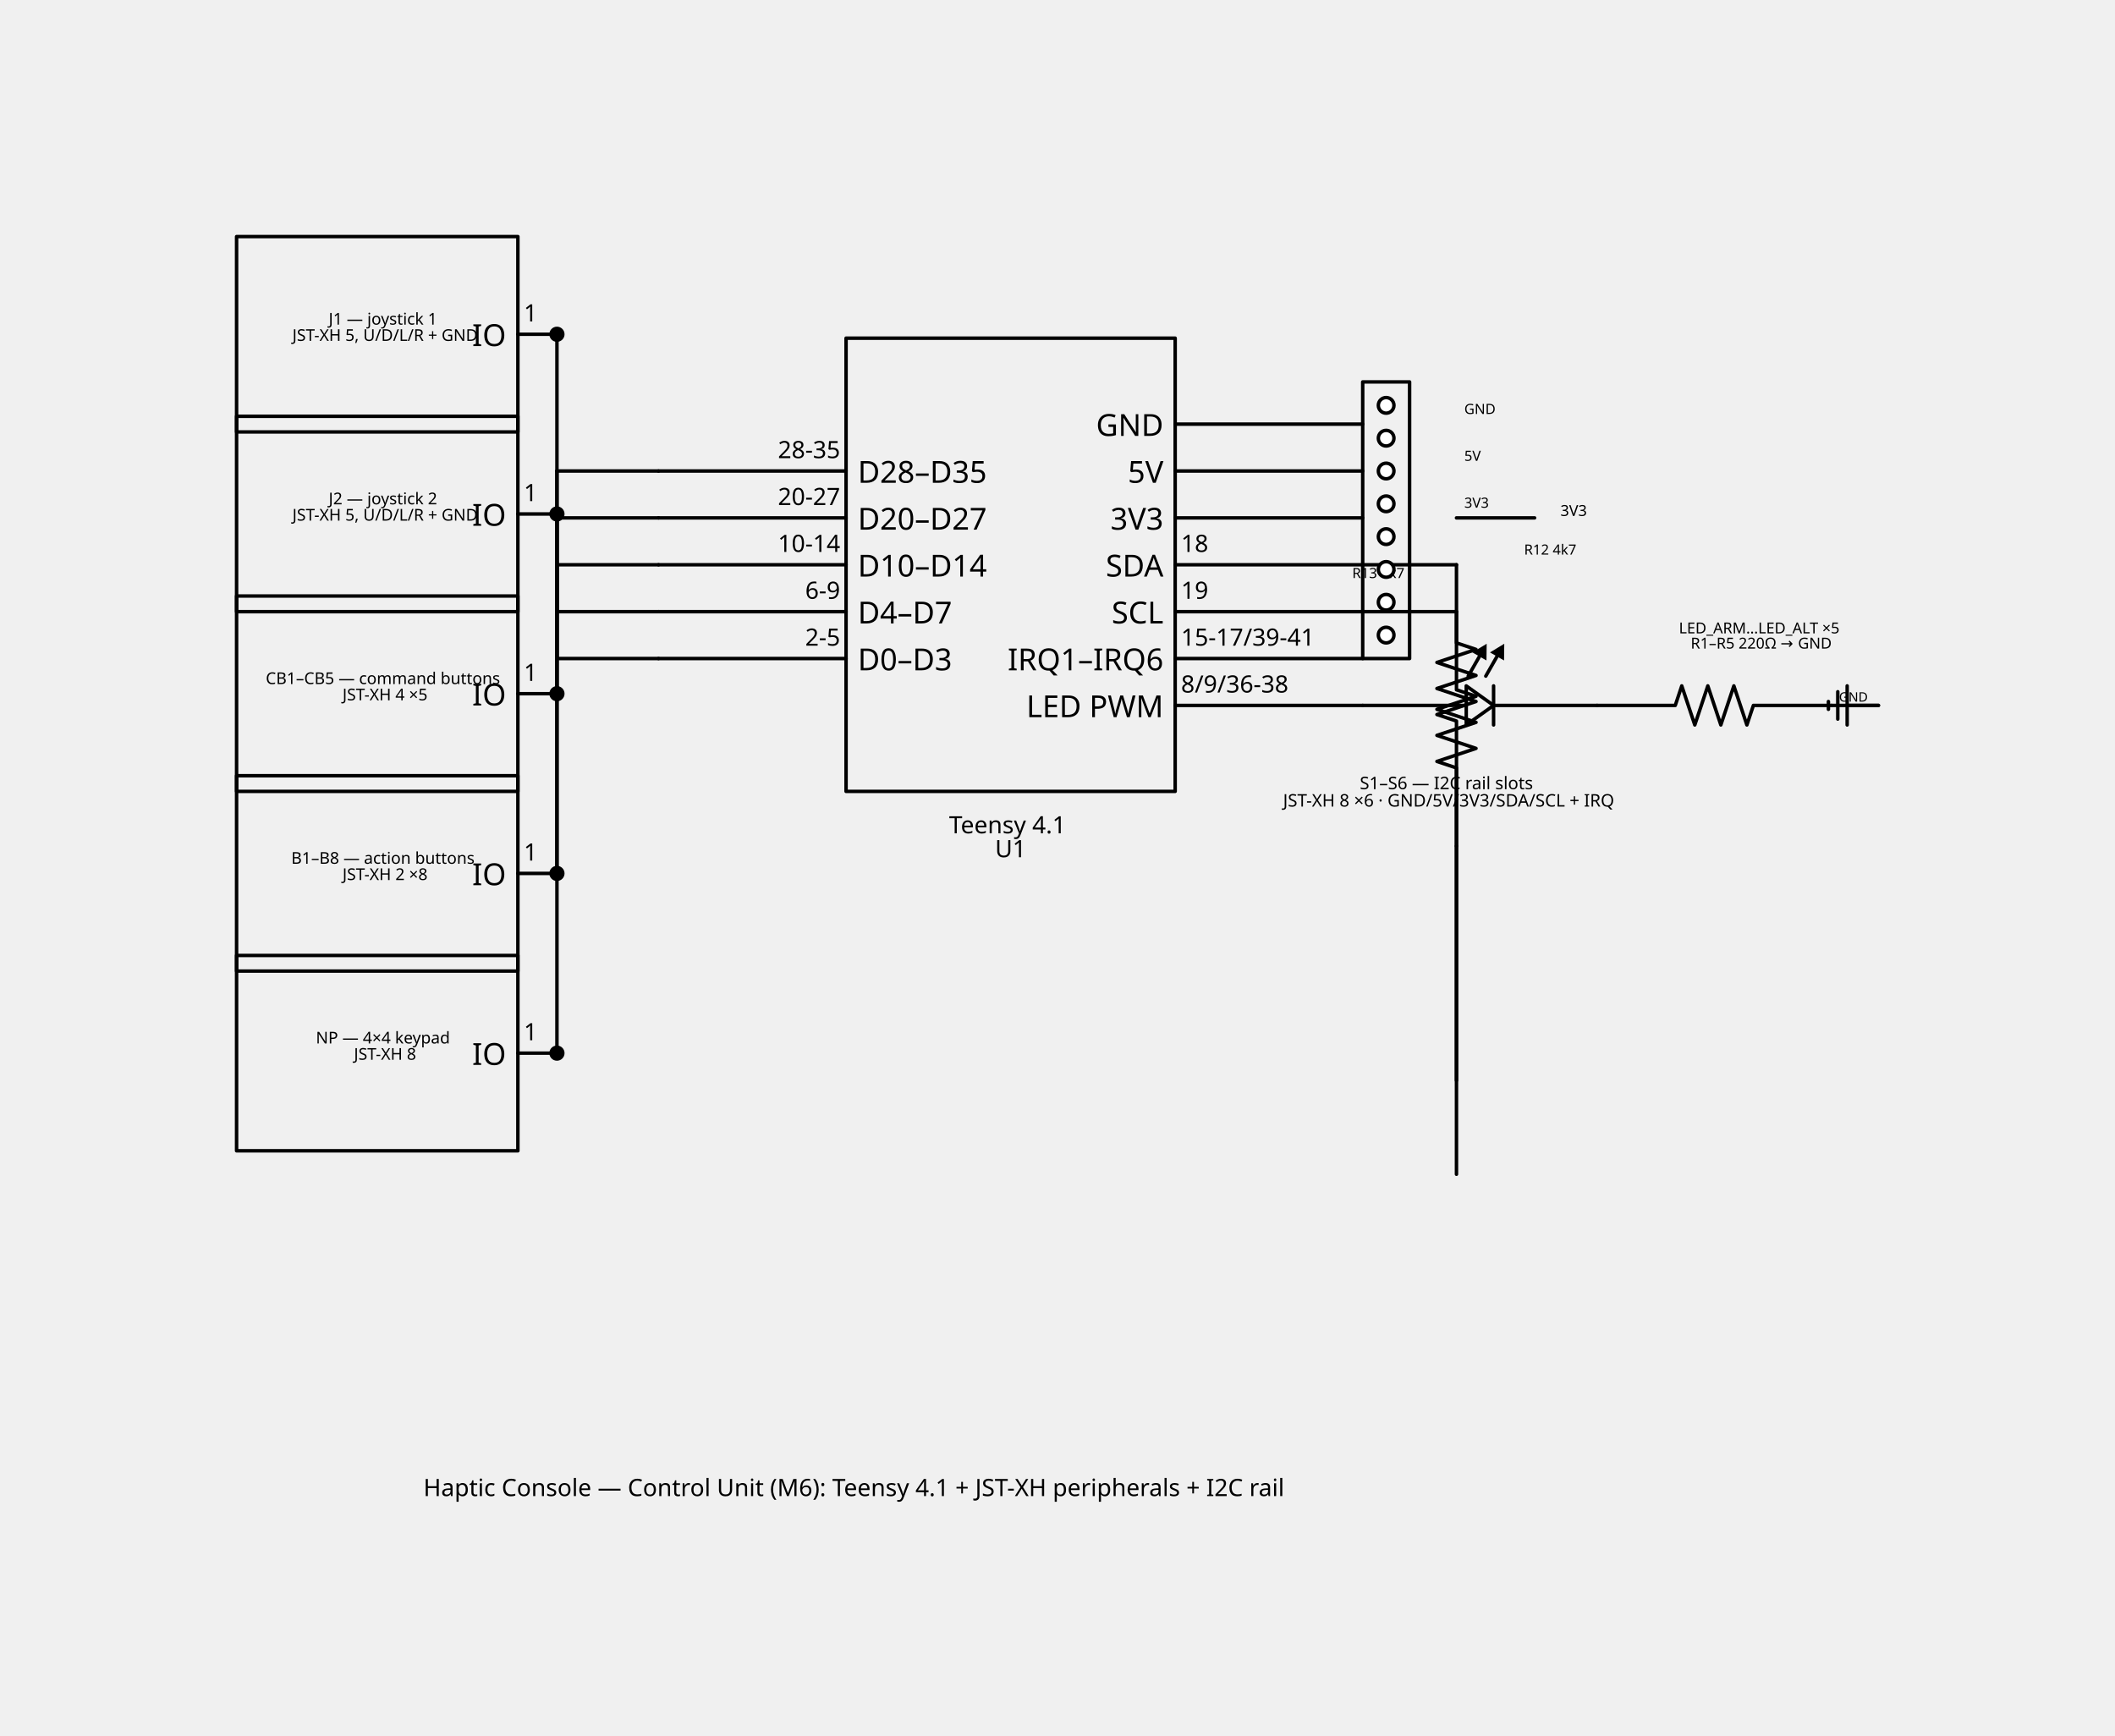
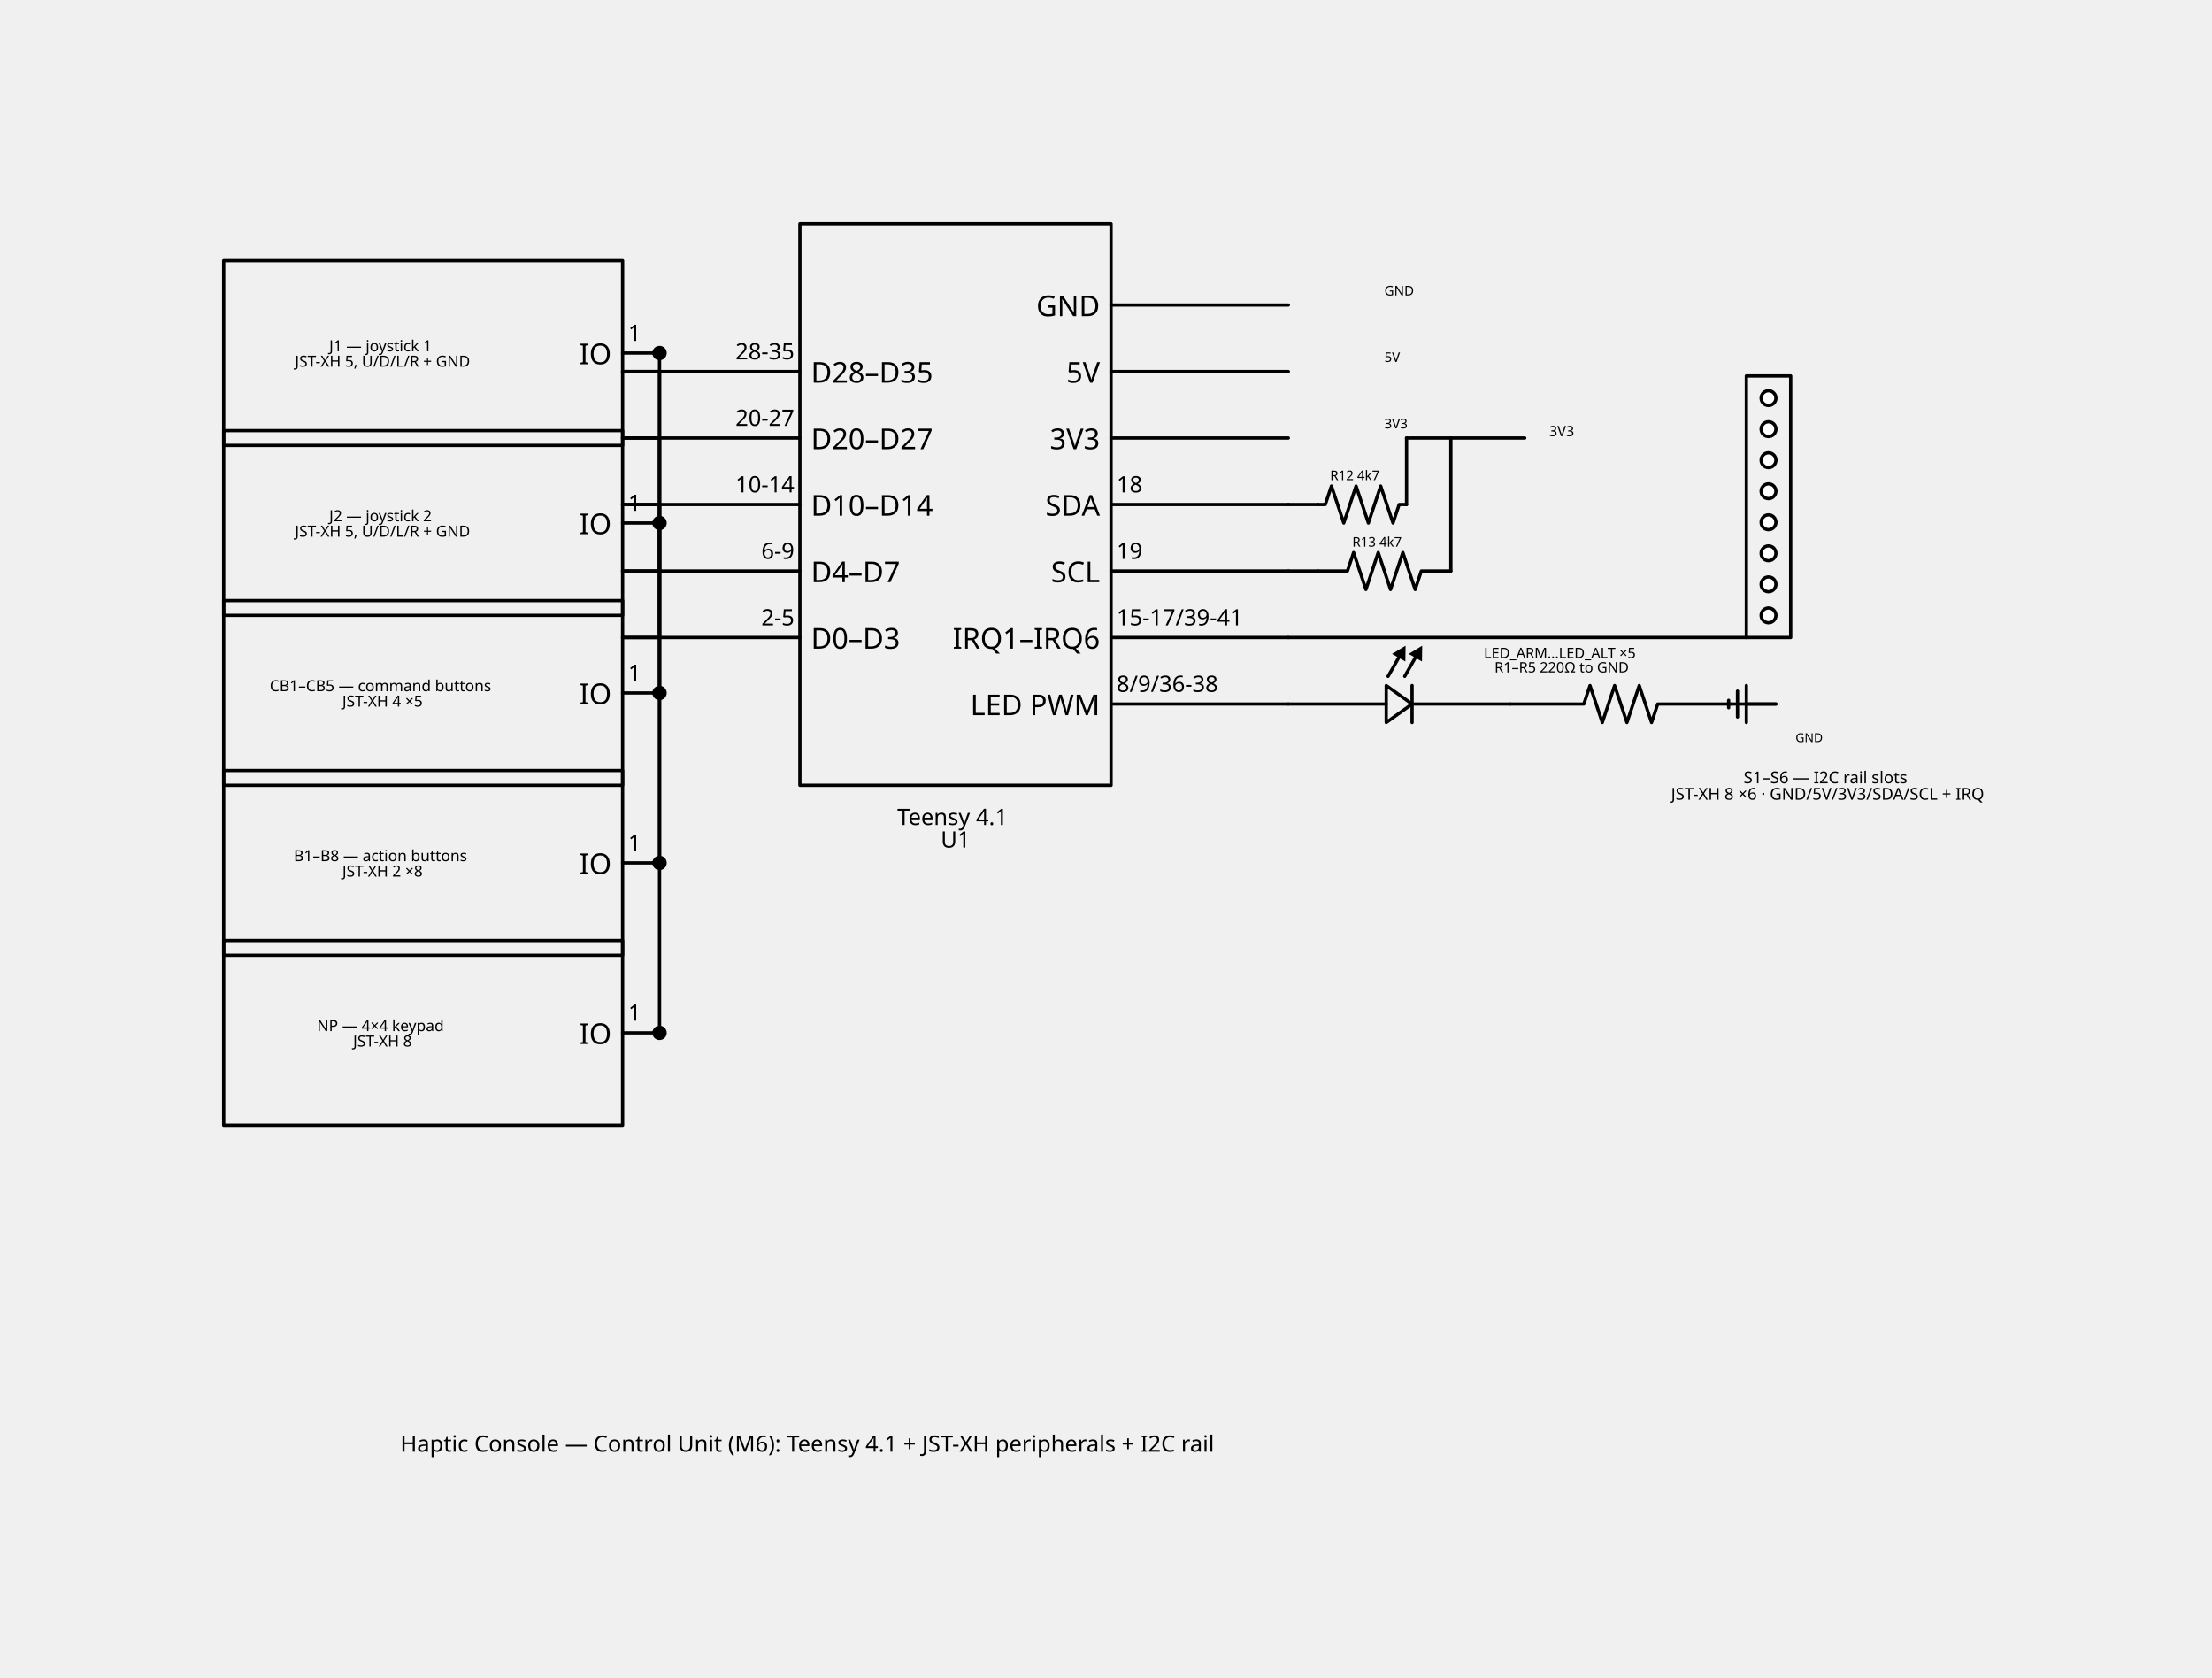
- <svg xmlns="http://www.w3.org/2000/svg" xml:lang="en" height="799.5pt" width="974.432pt" viewBox="-389.8 -364.6 974.432 799.5">
+ <svg xmlns="http://www.w3.org/2000/svg" xml:lang="en" height="817.5pt" width="1077.944pt" viewBox="-389.8 -382.6 1077.944 817.5" style="background-color:white;">
  <polygon points="285.732,-48.6 298.332,-39.6 285.732,-30.6 " style="stroke:black;fill:none;stroke-width:1.6;stroke-dasharray:-;stroke-linecap:round;stroke-linejoin:round;" />
-   <polygon points="238.032,-61.2 238.032,-188.64 259.632,-188.64 259.632,-61.2 " style="stroke:black;fill:none;stroke-width:1.6;stroke-dasharray:-;stroke-linecap:round;stroke-linejoin:round;" />
-   <path d="M 0.0,-0.0 L 151.632,-0 L 151.632,-208.8 L 0,-208.8 L 0,-0" style="stroke:black;fill:none;stroke-width:1.6;stroke-dasharray:-;stroke-linecap:round;stroke-linejoin:round;" />
-   <path d="M 0.0,-61.2 L -86.4,-61.2" style="stroke:black;fill:none;stroke-width:1.6;stroke-dasharray:-;stroke-linecap:round;stroke-linejoin:round;" />
-   <path d="M 0.0,-82.8 L -86.4,-82.8" style="stroke:black;fill:none;stroke-width:1.6;stroke-dasharray:-;stroke-linecap:round;stroke-linejoin:round;" />
+   <polygon points="461.232,-72 461.232,-199.44 482.832,-199.44 482.832,-72 " style="stroke:black;fill:none;stroke-width:1.6;stroke-dasharray:-;stroke-linecap:round;stroke-linejoin:round;" />
+   <path d="M 0.0,-0.0 L 151.632,-0 L 151.632,-273.6 L 0,-273.6 L 0,-0" style="stroke:black;fill:none;stroke-width:1.6;stroke-dasharray:-;stroke-linecap:round;stroke-linejoin:round;" />
+   <path d="M 0.0,-72.0 L -86.4,-72" style="stroke:black;fill:none;stroke-width:1.6;stroke-dasharray:-;stroke-linecap:round;stroke-linejoin:round;" />
  <path d="M 0.0,-104.4 L -86.4,-104.4" style="stroke:black;fill:none;stroke-width:1.6;stroke-dasharray:-;stroke-linecap:round;stroke-linejoin:round;" />
-   <path d="M 0.0,-126.0 L -86.4,-126" style="stroke:black;fill:none;stroke-width:1.6;stroke-dasharray:-;stroke-linecap:round;stroke-linejoin:round;" />
-   <path d="M 0.0,-147.6 L -86.4,-147.6" style="stroke:black;fill:none;stroke-width:1.6;stroke-dasharray:-;stroke-linecap:round;stroke-linejoin:round;" />
+   <path d="M 0.0,-136.8 L -86.4,-136.8" style="stroke:black;fill:none;stroke-width:1.6;stroke-dasharray:-;stroke-linecap:round;stroke-linejoin:round;" />
+   <path d="M 0.0,-169.2 L -86.4,-169.2" style="stroke:black;fill:none;stroke-width:1.6;stroke-dasharray:-;stroke-linecap:round;stroke-linejoin:round;" />
+   <path d="M 0.0,-201.6 L -86.4,-201.6" style="stroke:black;fill:none;stroke-width:1.6;stroke-dasharray:-;stroke-linecap:round;stroke-linejoin:round;" />
  <path d="M 151.632,-39.6 L 238.032,-39.6" style="stroke:black;fill:none;stroke-width:1.6;stroke-dasharray:-;stroke-linecap:round;stroke-linejoin:round;" />
-   <path d="M 151.632,-61.2 L 238.032,-61.2" style="stroke:black;fill:none;stroke-width:1.6;stroke-dasharray:-;stroke-linecap:round;stroke-linejoin:round;" />
-   <path d="M 151.632,-82.8 L 238.032,-82.8" style="stroke:black;fill:none;stroke-width:1.6;stroke-dasharray:-;stroke-linecap:round;stroke-linejoin:round;" />
+   <path d="M 151.632,-72.0 L 238.032,-72" style="stroke:black;fill:none;stroke-width:1.6;stroke-dasharray:-;stroke-linecap:round;stroke-linejoin:round;" />
  <path d="M 151.632,-104.4 L 238.032,-104.4" style="stroke:black;fill:none;stroke-width:1.6;stroke-dasharray:-;stroke-linecap:round;stroke-linejoin:round;" />
-   <path d="M 151.632,-126.0 L 238.032,-126" style="stroke:black;fill:none;stroke-width:1.6;stroke-dasharray:-;stroke-linecap:round;stroke-linejoin:round;" />
-   <path d="M 151.632,-147.6 L 238.032,-147.6" style="stroke:black;fill:none;stroke-width:1.6;stroke-dasharray:-;stroke-linecap:round;stroke-linejoin:round;" />
+   <path d="M 151.632,-136.8 L 238.032,-136.8" style="stroke:black;fill:none;stroke-width:1.6;stroke-dasharray:-;stroke-linecap:round;stroke-linejoin:round;" />
  <path d="M 151.632,-169.2 L 238.032,-169.2" style="stroke:black;fill:none;stroke-width:1.6;stroke-dasharray:-;stroke-linecap:round;stroke-linejoin:round;" />
-   <path d="M -280.8,-165.6 L -151.2,-165.6 L -151.2,-255.6 L -280.8,-255.6 L -280.8,-165.6" style="stroke:black;fill:none;stroke-width:1.6;stroke-dasharray:-;stroke-linecap:round;stroke-linejoin:round;" />
-   <path d="M -151.2,-210.6 L -133.2,-210.6" style="stroke:black;fill:none;stroke-width:1.6;stroke-dasharray:-;stroke-linecap:round;stroke-linejoin:round;" />
-   <path d="M -86.4,-61.2 L -133.2,-61.2" style="stroke:black;fill:none;stroke-width:1.6;stroke-dasharray:-;stroke-linecap:round;stroke-linejoin:round;" />
-   <path d="M -133.2,-61.2 L -133.2,-210.6" style="stroke:black;fill:none;stroke-width:1.6;stroke-dasharray:-;stroke-linecap:round;stroke-linejoin:round;" />
-   <path d="M -280.8,-82.8 L -151.2,-82.8 L -151.2,-172.8 L -280.8,-172.8 L -280.8,-82.8" style="stroke:black;fill:none;stroke-width:1.6;stroke-dasharray:-;stroke-linecap:round;stroke-linejoin:round;" />
-   <path d="M -151.2,-127.8 L -133.2,-127.8" style="stroke:black;fill:none;stroke-width:1.6;stroke-dasharray:-;stroke-linecap:round;stroke-linejoin:round;" />
-   <path d="M -86.4,-82.8 L -133.2,-82.8" style="stroke:black;fill:none;stroke-width:1.6;stroke-dasharray:-;stroke-linecap:round;stroke-linejoin:round;" />
-   <path d="M -133.2,-82.8 L -133.2,-127.8" style="stroke:black;fill:none;stroke-width:1.6;stroke-dasharray:-;stroke-linecap:round;stroke-linejoin:round;" />
-   <path d="M -280.8,-0.0 L -151.2,-0 L -151.2,-90 L -280.8,-90 L -280.8,-0" style="stroke:black;fill:none;stroke-width:1.6;stroke-dasharray:-;stroke-linecap:round;stroke-linejoin:round;" />
-   <path d="M -151.2,-45.0 L -133.2,-45" style="stroke:black;fill:none;stroke-width:1.6;stroke-dasharray:-;stroke-linecap:round;stroke-linejoin:round;" />
-   <path d="M -86.4,-104.4 L -133.2,-104.4" style="stroke:black;fill:none;stroke-width:1.6;stroke-dasharray:-;stroke-linecap:round;stroke-linejoin:round;" />
-   <path d="M -133.2,-104.4 L -133.2,-45" style="stroke:black;fill:none;stroke-width:1.6;stroke-dasharray:-;stroke-linecap:round;stroke-linejoin:round;" />
-   <path d="M -280.8,82.8 L -151.2,82.8 L -151.2,-7.2 L -280.8,-7.2 L -280.8,82.8" style="stroke:black;fill:none;stroke-width:1.6;stroke-dasharray:-;stroke-linecap:round;stroke-linejoin:round;" />
-   <path d="M -151.2,37.8 L -133.2,37.8" style="stroke:black;fill:none;stroke-width:1.6;stroke-dasharray:-;stroke-linecap:round;stroke-linejoin:round;" />
-   <path d="M -86.4,-126.0 L -133.2,-126" style="stroke:black;fill:none;stroke-width:1.6;stroke-dasharray:-;stroke-linecap:round;stroke-linejoin:round;" />
-   <path d="M -133.2,-126.0 L -133.2,37.8" style="stroke:black;fill:none;stroke-width:1.6;stroke-dasharray:-;stroke-linecap:round;stroke-linejoin:round;" />
-   <path d="M -280.8,165.6 L -151.2,165.6 L -151.2,75.6 L -280.8,75.6 L -280.8,165.6" style="stroke:black;fill:none;stroke-width:1.6;stroke-dasharray:-;stroke-linecap:round;stroke-linejoin:round;" />
-   <path d="M -151.2,120.6 L -133.2,120.6" style="stroke:black;fill:none;stroke-width:1.6;stroke-dasharray:-;stroke-linecap:round;stroke-linejoin:round;" />
-   <path d="M -86.4,-147.6 L -133.2,-147.6" style="stroke:black;fill:none;stroke-width:1.6;stroke-dasharray:-;stroke-linecap:round;stroke-linejoin:round;" />
-   <path d="M -133.2,-147.6 L -133.2,120.6" style="stroke:black;fill:none;stroke-width:1.6;stroke-dasharray:-;stroke-linecap:round;stroke-linejoin:round;" />
+   <path d="M 151.632,-201.6 L 238.032,-201.6" style="stroke:black;fill:none;stroke-width:1.6;stroke-dasharray:-;stroke-linecap:round;stroke-linejoin:round;" />
+   <path d="M 151.632,-234.0 L 238.032,-234" style="stroke:black;fill:none;stroke-width:1.6;stroke-dasharray:-;stroke-linecap:round;stroke-linejoin:round;" />
+   <path d="M -280.8,-165.6 L -86.4,-165.6 L -86.4,-255.6 L -280.8,-255.6 L -280.8,-165.6" style="stroke:black;fill:none;stroke-width:1.6;stroke-dasharray:-;stroke-linecap:round;stroke-linejoin:round;" />
+   <path d="M -86.4,-210.6 L -68.4,-210.6" style="stroke:black;fill:none;stroke-width:1.6;stroke-dasharray:-;stroke-linecap:round;stroke-linejoin:round;" />
+   <path d="M -86.4,-72.0 L -68.4,-72" style="stroke:black;fill:none;stroke-width:1.6;stroke-dasharray:-;stroke-linecap:round;stroke-linejoin:round;" />
+   <path d="M -68.4,-72.0 L -68.4,-210.6" style="stroke:black;fill:none;stroke-width:1.6;stroke-dasharray:-;stroke-linecap:round;stroke-linejoin:round;" />
+   <path d="M -280.8,-82.8 L -86.4,-82.8 L -86.4,-172.8 L -280.8,-172.8 L -280.8,-82.8" style="stroke:black;fill:none;stroke-width:1.6;stroke-dasharray:-;stroke-linecap:round;stroke-linejoin:round;" />
+   <path d="M -86.4,-127.8 L -68.4,-127.8" style="stroke:black;fill:none;stroke-width:1.6;stroke-dasharray:-;stroke-linecap:round;stroke-linejoin:round;" />
+   <path d="M -86.4,-104.4 L -68.4,-104.4" style="stroke:black;fill:none;stroke-width:1.6;stroke-dasharray:-;stroke-linecap:round;stroke-linejoin:round;" />
+   <path d="M -68.4,-104.4 L -68.4,-127.8" style="stroke:black;fill:none;stroke-width:1.6;stroke-dasharray:-;stroke-linecap:round;stroke-linejoin:round;" />
+   <path d="M -280.8,-0.0 L -86.4,-0 L -86.4,-90 L -280.8,-90 L -280.8,-0" style="stroke:black;fill:none;stroke-width:1.6;stroke-dasharray:-;stroke-linecap:round;stroke-linejoin:round;" />
+   <path d="M -86.4,-45.0 L -68.4,-45" style="stroke:black;fill:none;stroke-width:1.6;stroke-dasharray:-;stroke-linecap:round;stroke-linejoin:round;" />
+   <path d="M -86.4,-136.8 L -68.4,-136.8" style="stroke:black;fill:none;stroke-width:1.6;stroke-dasharray:-;stroke-linecap:round;stroke-linejoin:round;" />
+   <path d="M -68.4,-136.8 L -68.4,-45" style="stroke:black;fill:none;stroke-width:1.6;stroke-dasharray:-;stroke-linecap:round;stroke-linejoin:round;" />
+   <path d="M -280.8,82.8 L -86.4,82.8 L -86.4,-7.2 L -280.8,-7.2 L -280.8,82.8" style="stroke:black;fill:none;stroke-width:1.6;stroke-dasharray:-;stroke-linecap:round;stroke-linejoin:round;" />
+   <path d="M -86.4,37.8 L -68.4,37.8" style="stroke:black;fill:none;stroke-width:1.6;stroke-dasharray:-;stroke-linecap:round;stroke-linejoin:round;" />
+   <path d="M -86.4,-169.2 L -68.4,-169.2" style="stroke:black;fill:none;stroke-width:1.6;stroke-dasharray:-;stroke-linecap:round;stroke-linejoin:round;" />
+   <path d="M -68.4,-169.2 L -68.4,37.8" style="stroke:black;fill:none;stroke-width:1.6;stroke-dasharray:-;stroke-linecap:round;stroke-linejoin:round;" />
+   <path d="M -280.8,165.6 L -86.4,165.6 L -86.4,75.6 L -280.8,75.6 L -280.8,165.6" style="stroke:black;fill:none;stroke-width:1.6;stroke-dasharray:-;stroke-linecap:round;stroke-linejoin:round;" />
+   <path d="M -86.4,120.6 L -68.4,120.6" style="stroke:black;fill:none;stroke-width:1.6;stroke-dasharray:-;stroke-linecap:round;stroke-linejoin:round;" />
+   <path d="M -86.4,-201.6 L -68.4,-201.6" style="stroke:black;fill:none;stroke-width:1.6;stroke-dasharray:-;stroke-linecap:round;stroke-linejoin:round;" />
+   <path d="M -68.4,-201.6 L -68.4,120.6" style="stroke:black;fill:none;stroke-width:1.6;stroke-dasharray:-;stroke-linecap:round;stroke-linejoin:round;" />
  <path d="M 238.032,-39.6 L 285.732,-39.6 M 298.332,-48.6 L 298.332,-30.6 M 298.332,-39.6 L 346.032,-39.6" style="stroke:black;fill:none;stroke-width:1.6;stroke-dasharray:-;stroke-linecap:round;stroke-linejoin:round;" />
  <path d="M 294.732,-53.1 L 300.16,-62.599" style="stroke:black;fill:none;stroke-width:1.6;stroke-dasharray:-;stroke-linecap:round;stroke-linejoin:round;" />
  <path d="M 302.74 -67.114 L 302.66 -61.17 L 297.659 -64.028 Z" style="stroke:black;fill:black;stroke-linecap:butt;stroke-linejoin:miter;" />
  <path d="M 286.632,-53.1 L 292.06,-62.599" style="stroke:black;fill:none;stroke-width:1.6;stroke-dasharray:-;stroke-linecap:round;stroke-linejoin:round;" />
  <path d="M 294.64 -67.114 L 294.56 -61.17 L 289.559 -64.028 Z" style="stroke:black;fill:black;stroke-linecap:butt;stroke-linejoin:miter;" />
  <path d="M 346.032,-39.6 L 382.032,-39.6 L 385.032,-48.6 L 391.032,-30.6 L 397.032,-48.6 L 403.032,-30.6 L 409.032,-48.6 L 415.032,-30.6 L 418.032,-39.6 L 454.032,-39.6" style="stroke:black;fill:none;stroke-width:1.6;stroke-dasharray:-;stroke-linecap:round;stroke-linejoin:round;" />
  <path d="M 454.032,-39.6 L 464.832,-39.6 L 475.632,-39.6" style="stroke:black;fill:none;stroke-width:1.6;stroke-dasharray:-;stroke-linecap:round;stroke-linejoin:round;" />
  <path d="M 475.632,-39.6 L 461.232,-39.6 L 461.232,-48.6 L 461.232,-30.6 M 456.912,-45.9 L 456.912,-33.3 M 452.592,-41.4 L 452.592,-37.8" style="stroke:black;fill:none;stroke-width:1.6;stroke-dasharray:-;stroke-linecap:round;stroke-linejoin:round;" />
-   <path d="M 238.032,-82.8 L 259.632,-82.8 L 281.232,-82.8" style="stroke:black;fill:none;stroke-width:1.6;stroke-dasharray:-;stroke-linecap:round;stroke-linejoin:round;" />
-   <path d="M 281.232,-82.8 L 281.232,-46.8 L 290.232,-43.8 L 272.232,-37.8 L 290.232,-31.8 L 272.232,-25.8 L 290.232,-19.8 L 272.232,-13.8 L 281.232,-10.8 L 281.232,25.2" style="stroke:black;fill:none;stroke-width:1.6;stroke-dasharray:-;stroke-linecap:round;stroke-linejoin:round;" />
-   <path d="M 281.232,25.2 L 281.232,100.8 L 281.232,176.4" style="stroke:black;fill:none;stroke-width:1.6;stroke-dasharray:-;stroke-linecap:round;stroke-linejoin:round;" />
-   <path d="M 238.032,-104.4 L 259.632,-104.4 L 281.232,-104.4" style="stroke:black;fill:none;stroke-width:1.6;stroke-dasharray:-;stroke-linecap:round;stroke-linejoin:round;" />
-   <path d="M 281.232,-104.4 L 281.232,-68.4 L 290.232,-65.4 L 272.232,-59.4 L 290.232,-53.4 L 272.232,-47.4 L 290.232,-41.4 L 272.232,-35.4 L 281.232,-32.4 L 281.232,3.6" style="stroke:black;fill:none;stroke-width:1.6;stroke-dasharray:-;stroke-linecap:round;stroke-linejoin:round;" />
-   <path d="M 281.232,3.6 L 281.232,68.4 L 281.232,133.2" style="stroke:black;fill:none;stroke-width:1.6;stroke-dasharray:-;stroke-linecap:round;stroke-linejoin:round;" />
-   <path d="M 281.232,-126.0 L 299.232,-126 L 317.232,-126" style="stroke:black;fill:none;stroke-width:1.6;stroke-dasharray:-;stroke-linecap:round;stroke-linejoin:round;" />
-   <text x="-2.7" y="-74.9" dominant-baseline="ideographic" fill="black" font-size="11" font-family="sans" text-anchor="end">
+   <path d="M 238.032,-104.4 L 245.232,-104.4 L 252.432,-104.4" style="stroke:black;fill:none;stroke-width:1.6;stroke-dasharray:-;stroke-linecap:round;stroke-linejoin:round;" />
+   <path d="M 252.432,-104.4 L 266.832,-104.4 L 269.832,-113.4 L 275.832,-95.4 L 281.832,-113.4 L 287.832,-95.4 L 293.832,-113.4 L 299.832,-95.4 L 302.832,-104.4 L 317.232,-104.4" style="stroke:black;fill:none;stroke-width:1.6;stroke-dasharray:-;stroke-linecap:round;stroke-linejoin:round;" />
+   <path d="M 317.232,-104.4 L 317.232,-136.8 L 317.232,-169.2" style="stroke:black;fill:none;stroke-width:1.6;stroke-dasharray:-;stroke-linecap:round;stroke-linejoin:round;" />
+   <path d="M 238.032,-136.8 L 245.232,-136.8 L 252.432,-136.8" style="stroke:black;fill:none;stroke-width:1.6;stroke-dasharray:-;stroke-linecap:round;stroke-linejoin:round;" />
+   <path d="M 252.432,-136.8 L 256.032,-136.8 L 259.032,-145.8 L 265.032,-127.8 L 271.032,-145.8 L 277.032,-127.8 L 283.032,-145.8 L 289.032,-127.8 L 292.032,-136.8 L 295.632,-136.8" style="stroke:black;fill:none;stroke-width:1.6;stroke-dasharray:-;stroke-linecap:round;stroke-linejoin:round;" />
+   <path d="M 295.632,-136.8 L 295.632,-153 L 295.632,-169.2" style="stroke:black;fill:none;stroke-width:1.6;stroke-dasharray:-;stroke-linecap:round;stroke-linejoin:round;" />
+   <path d="M 295.632,-169.2 L 324.432,-169.2 L 353.232,-169.2" style="stroke:black;fill:none;stroke-width:1.6;stroke-dasharray:-;stroke-linecap:round;stroke-linejoin:round;" />
+   <path d="M 238.032,-72.0 L 349.632,-72 L 461.232,-72" style="stroke:black;fill:none;stroke-width:1.6;stroke-dasharray:-;stroke-linecap:round;stroke-linejoin:round;" />
+   <text x="-2.7" y="-85.7" dominant-baseline="ideographic" fill="black" font-size="11" font-family="sans" text-anchor="end">
    <tspan x="-2.7" dy="11">2-5</tspan>
  </text>
-   <text x="5.4" y="-75.2" dominant-baseline="central" fill="black" font-size="14" font-family="sans" text-anchor="start">
+   <text x="5.4" y="-86.0" dominant-baseline="central" fill="black" font-size="14" font-family="sans" text-anchor="start">
    <tspan x="5.4" dy="14">D0–D3</tspan>
  </text>
-   <text x="-2.7" y="-96.5" dominant-baseline="ideographic" fill="black" font-size="11" font-family="sans" text-anchor="end">
+   <text x="-2.7" y="-118.1" dominant-baseline="ideographic" fill="black" font-size="11" font-family="sans" text-anchor="end">
    <tspan x="-2.7" dy="11">6-9</tspan>
  </text>
-   <text x="5.4" y="-96.8" dominant-baseline="central" fill="black" font-size="14" font-family="sans" text-anchor="start">
+   <text x="5.4" y="-118.4" dominant-baseline="central" fill="black" font-size="14" font-family="sans" text-anchor="start">
    <tspan x="5.4" dy="14">D4–D7</tspan>
  </text>
-   <text x="-2.7" y="-118.1" dominant-baseline="ideographic" fill="black" font-size="11" font-family="sans" text-anchor="end">
+   <text x="-2.7" y="-150.5" dominant-baseline="ideographic" fill="black" font-size="11" font-family="sans" text-anchor="end">
    <tspan x="-2.7" dy="11">10-14</tspan>
  </text>
-   <text x="5.4" y="-118.4" dominant-baseline="central" fill="black" font-size="14" font-family="sans" text-anchor="start">
+   <text x="5.4" y="-150.8" dominant-baseline="central" fill="black" font-size="14" font-family="sans" text-anchor="start">
    <tspan x="5.4" dy="14">D10–D14</tspan>
  </text>
-   <text x="-2.7" y="-139.7" dominant-baseline="ideographic" fill="black" font-size="11" font-family="sans" text-anchor="end">
+   <text x="-2.7" y="-182.9" dominant-baseline="ideographic" fill="black" font-size="11" font-family="sans" text-anchor="end">
    <tspan x="-2.7" dy="11">20-27</tspan>
  </text>
-   <text x="5.4" y="-140.0" dominant-baseline="central" fill="black" font-size="14" font-family="sans" text-anchor="start">
+   <text x="5.4" y="-183.2" dominant-baseline="central" fill="black" font-size="14" font-family="sans" text-anchor="start">
    <tspan x="5.4" dy="14">D20–D27</tspan>
  </text>
-   <text x="-2.7" y="-161.3" dominant-baseline="ideographic" fill="black" font-size="11" font-family="sans" text-anchor="end">
+   <text x="-2.7" y="-215.3" dominant-baseline="ideographic" fill="black" font-size="11" font-family="sans" text-anchor="end">
    <tspan x="-2.7" dy="11">28-35</tspan>
  </text>
-   <text x="5.4" y="-161.6" dominant-baseline="central" fill="black" font-size="14" font-family="sans" text-anchor="start">
+   <text x="5.4" y="-215.6" dominant-baseline="central" fill="black" font-size="14" font-family="sans" text-anchor="start">
    <tspan x="5.4" dy="14">D28–D35</tspan>
  </text>
  <text x="154.332" y="-53.3" dominant-baseline="ideographic" fill="black" font-size="11" font-family="sans" text-anchor="start">
    <tspan x="154.332" dy="11">8/9/36-38</tspan>
  </text>
  <text x="146.232" y="-53.6" dominant-baseline="central" fill="black" font-size="14" font-family="sans" text-anchor="end">
    <tspan x="146.232" dy="14">LED PWM</tspan>
  </text>
-   <text x="154.332" y="-74.9" dominant-baseline="ideographic" fill="black" font-size="11" font-family="sans" text-anchor="start">
+   <text x="154.332" y="-85.7" dominant-baseline="ideographic" fill="black" font-size="11" font-family="sans" text-anchor="start">
    <tspan x="154.332" dy="11">15-17/39-41</tspan>
  </text>
-   <text x="146.232" y="-75.2" dominant-baseline="central" fill="black" font-size="14" font-family="sans" text-anchor="end">
+   <text x="146.232" y="-86.0" dominant-baseline="central" fill="black" font-size="14" font-family="sans" text-anchor="end">
    <tspan x="146.232" dy="14">IRQ1–IRQ6</tspan>
  </text>
-   <text x="154.332" y="-96.5" dominant-baseline="ideographic" fill="black" font-size="11" font-family="sans" text-anchor="start">
+   <text x="154.332" y="-118.1" dominant-baseline="ideographic" fill="black" font-size="11" font-family="sans" text-anchor="start">
    <tspan x="154.332" dy="11">19</tspan>
  </text>
-   <text x="146.232" y="-96.8" dominant-baseline="central" fill="black" font-size="14" font-family="sans" text-anchor="end">
+   <text x="146.232" y="-118.4" dominant-baseline="central" fill="black" font-size="14" font-family="sans" text-anchor="end">
    <tspan x="146.232" dy="14">SCL</tspan>
  </text>
-   <text x="154.332" y="-118.1" dominant-baseline="ideographic" fill="black" font-size="11" font-family="sans" text-anchor="start">
+   <text x="154.332" y="-150.5" dominant-baseline="ideographic" fill="black" font-size="11" font-family="sans" text-anchor="start">
    <tspan x="154.332" dy="11">18</tspan>
  </text>
-   <text x="146.232" y="-118.4" dominant-baseline="central" fill="black" font-size="14" font-family="sans" text-anchor="end">
+   <text x="146.232" y="-150.8" dominant-baseline="central" fill="black" font-size="14" font-family="sans" text-anchor="end">
    <tspan x="146.232" dy="14">SDA</tspan>
  </text>
-   <text x="146.232" y="-140.0" dominant-baseline="central" fill="black" font-size="14" font-family="sans" text-anchor="end">
+   <text x="146.232" y="-183.2" dominant-baseline="central" fill="black" font-size="14" font-family="sans" text-anchor="end">
    <tspan x="146.232" dy="14">3V3</tspan>
  </text>
-   <text x="146.232" y="-161.6" dominant-baseline="central" fill="black" font-size="14" font-family="sans" text-anchor="end">
+   <text x="146.232" y="-215.6" dominant-baseline="central" fill="black" font-size="14" font-family="sans" text-anchor="end">
    <tspan x="146.232" dy="14">5V</tspan>
  </text>
-   <text x="146.232" y="-183.2" dominant-baseline="central" fill="black" font-size="14" font-family="sans" text-anchor="end">
+   <text x="146.232" y="-248.0" dominant-baseline="central" fill="black" font-size="14" font-family="sans" text-anchor="end">
    <tspan x="146.232" dy="14">GND</tspan>
  </text>
  <text x="75.816" y="-0.2" dominant-baseline="hanging" fill="black" font-size="11" font-family="sans" text-anchor="middle">
    <tspan x="75.816" dy="11">Teensy 4.1</tspan>
    <tspan x="75.816" dy="11">U1</tspan>
  </text>
-   <text x="-148.5" y="-224.3" dominant-baseline="ideographic" fill="black" font-size="11" font-family="sans" text-anchor="start">
-     <tspan x="-148.5" dy="11">1</tspan>
-   </text>
-   <text x="-156.6" y="-224.6" dominant-baseline="central" fill="black" font-size="14" font-family="sans" text-anchor="end">
-     <tspan x="-156.6" dy="14">IO</tspan>
-   </text>
-   <text x="-212.4" y="-225.45" dominant-baseline="central" fill="black" font-size="7.5" font-family="sans" text-anchor="middle">
-     <tspan x="-212.4" dy="7.5">J1 — joystick 1</tspan>
-     <tspan x="-212.4" dy="7.5">JST-XH 5, U/D/L/R + GND</tspan>
-   </text>
-   <circle cx="-133.2" cy="-210.6" r="2.7" style="stroke:black;fill:black;stroke-width:1.6;stroke-dasharray:-;" />
-   <text x="-148.5" y="-141.5" dominant-baseline="ideographic" fill="black" font-size="11" font-family="sans" text-anchor="start">
-     <tspan x="-148.5" dy="11">1</tspan>
-   </text>
-   <text x="-156.6" y="-141.8" dominant-baseline="central" fill="black" font-size="14" font-family="sans" text-anchor="end">
-     <tspan x="-156.6" dy="14">IO</tspan>
-   </text>
-   <text x="-212.4" y="-142.65" dominant-baseline="central" fill="black" font-size="7.5" font-family="sans" text-anchor="middle">
-     <tspan x="-212.4" dy="7.5">J2 — joystick 2</tspan>
-     <tspan x="-212.4" dy="7.5">JST-XH 5, U/D/L/R + GND</tspan>
-   </text>
-   <circle cx="-133.2" cy="-127.8" r="2.7" style="stroke:black;fill:black;stroke-width:1.6;stroke-dasharray:-;" />
-   <text x="-148.5" y="-58.7" dominant-baseline="ideographic" fill="black" font-size="11" font-family="sans" text-anchor="start">
-     <tspan x="-148.5" dy="11">1</tspan>
-   </text>
-   <text x="-156.6" y="-59.0" dominant-baseline="central" fill="black" font-size="14" font-family="sans" text-anchor="end">
-     <tspan x="-156.6" dy="14">IO</tspan>
-   </text>
-   <text x="-212.4" y="-59.85" dominant-baseline="central" fill="black" font-size="7.5" font-family="sans" text-anchor="middle">
-     <tspan x="-212.4" dy="7.5">CB1–CB5 — command buttons</tspan>
-     <tspan x="-212.4" dy="7.5">JST-XH 4 ×5</tspan>
-   </text>
-   <circle cx="-133.2" cy="-45" r="2.7" style="stroke:black;fill:black;stroke-width:1.6;stroke-dasharray:-;" />
-   <text x="-148.5" y="24.1" dominant-baseline="ideographic" fill="black" font-size="11" font-family="sans" text-anchor="start">
-     <tspan x="-148.5" dy="11">1</tspan>
-   </text>
-   <text x="-156.6" y="23.8" dominant-baseline="central" fill="black" font-size="14" font-family="sans" text-anchor="end">
-     <tspan x="-156.6" dy="14">IO</tspan>
-   </text>
-   <text x="-212.4" y="22.95" dominant-baseline="central" fill="black" font-size="7.5" font-family="sans" text-anchor="middle">
-     <tspan x="-212.4" dy="7.5">B1–B8 — action buttons</tspan>
-     <tspan x="-212.4" dy="7.5">JST-XH 2 ×8</tspan>
-   </text>
-   <circle cx="-133.2" cy="37.8" r="2.7" style="stroke:black;fill:black;stroke-width:1.6;stroke-dasharray:-;" />
-   <text x="-148.5" y="106.9" dominant-baseline="ideographic" fill="black" font-size="11" font-family="sans" text-anchor="start">
-     <tspan x="-148.5" dy="11">1</tspan>
-   </text>
-   <text x="-156.6" y="106.6" dominant-baseline="central" fill="black" font-size="14" font-family="sans" text-anchor="end">
-     <tspan x="-156.6" dy="14">IO</tspan>
-   </text>
-   <text x="-212.4" y="105.75" dominant-baseline="central" fill="black" font-size="7.5" font-family="sans" text-anchor="middle">
-     <tspan x="-212.4" dy="7.5">NP — 4×4 keypad</tspan>
-     <tspan x="-212.4" dy="7.5">JST-XH 8</tspan>
-   </text>
-   <circle cx="-133.2" cy="120.6" r="2.7" style="stroke:black;fill:black;stroke-width:1.6;stroke-dasharray:-;" />
-   <text x="464.112" y="-45.6" dominant-baseline="ideographic" fill="black" font-size="6" font-family="sans" text-anchor="middle">
-     <tspan x="464.112" dy="6">GND</tspan>
-   </text>
-   <text x="421.632" y="-82.5" dominant-baseline="central" fill="black" font-size="7" font-family="sans" text-anchor="middle">
-     <tspan x="421.632" dy="7">LED_ARM…LED_ALT ×5</tspan>
-     <tspan x="421.632" dy="7">R1–R5 220Ω → GND</tspan>
-   </text>
-   <text x="277.632" y="-15.2" dominant-baseline="hanging" fill="black" font-size="8" font-family="sans" text-anchor="middle">
-     <tspan x="277.632" dy="8">S1–S6 — I2C rail slots</tspan>
-     <tspan x="277.632" dy="8">JST-XH 8 ×6 · GND/5V/3V3/SDA/SCL + IRQ</tspan>
-   </text>
-   <text x="245.232" y="-107.3" dominant-baseline="central" fill="black" font-size="6.5" font-family="sans" text-anchor="middle">
-     <tspan x="245.232" dy="6.5">R13 4k7</tspan>
-   </text>
-   <text x="324.432" y="-118.1" dominant-baseline="central" fill="black" font-size="6.5" font-family="sans" text-anchor="middle">
-     <tspan x="324.432" dy="6.5">R12 4k7</tspan>
-   </text>
-   <text x="335.232" y="-136.6" dominant-baseline="central" fill="black" font-size="7" font-family="sans" text-anchor="middle">
-     <tspan x="335.232" dy="7">3V3</tspan>
-   </text>
-   <text x="284.832" y="-139.7" dominant-baseline="central" fill="black" font-size="6.5" font-family="sans" text-anchor="start">
+   <text x="-83.7" y="-224.3" dominant-baseline="ideographic" fill="black" font-size="11" font-family="sans" text-anchor="start">
+     <tspan x="-83.7" dy="11">1</tspan>
+   </text>
+   <text x="-91.8" y="-224.6" dominant-baseline="central" fill="black" font-size="14" font-family="sans" text-anchor="end">
+     <tspan x="-91.8" dy="14">IO</tspan>
+   </text>
+   <text x="-203.4" y="-221.85" dominant-baseline="central" fill="black" font-size="7.5" font-family="sans" text-anchor="middle">
+     <tspan x="-203.4" dy="7.5">J1 — joystick 1</tspan>
+     <tspan x="-203.4" dy="7.5">JST-XH 5, U/D/L/R + GND</tspan>
+   </text>
+   <circle cx="-68.4" cy="-210.6" r="2.7" style="stroke:black;fill:black;stroke-width:1.6;stroke-dasharray:-;" />
+   <text x="-83.7" y="-141.5" dominant-baseline="ideographic" fill="black" font-size="11" font-family="sans" text-anchor="start">
+     <tspan x="-83.7" dy="11">1</tspan>
+   </text>
+   <text x="-91.8" y="-141.8" dominant-baseline="central" fill="black" font-size="14" font-family="sans" text-anchor="end">
+     <tspan x="-91.8" dy="14">IO</tspan>
+   </text>
+   <text x="-203.4" y="-139.05" dominant-baseline="central" fill="black" font-size="7.5" font-family="sans" text-anchor="middle">
+     <tspan x="-203.4" dy="7.5">J2 — joystick 2</tspan>
+     <tspan x="-203.4" dy="7.5">JST-XH 5, U/D/L/R + GND</tspan>
+   </text>
+   <circle cx="-68.4" cy="-127.8" r="2.7" style="stroke:black;fill:black;stroke-width:1.6;stroke-dasharray:-;" />
+   <text x="-83.7" y="-58.7" dominant-baseline="ideographic" fill="black" font-size="11" font-family="sans" text-anchor="start">
+     <tspan x="-83.7" dy="11">1</tspan>
+   </text>
+   <text x="-91.8" y="-59.0" dominant-baseline="central" fill="black" font-size="14" font-family="sans" text-anchor="end">
+     <tspan x="-91.8" dy="14">IO</tspan>
+   </text>
+   <text x="-203.4" y="-56.25" dominant-baseline="central" fill="black" font-size="7.5" font-family="sans" text-anchor="middle">
+     <tspan x="-203.4" dy="7.5">CB1–CB5 — command buttons</tspan>
+     <tspan x="-203.4" dy="7.5">JST-XH 4 ×5</tspan>
+   </text>
+   <circle cx="-68.4" cy="-45" r="2.7" style="stroke:black;fill:black;stroke-width:1.6;stroke-dasharray:-;" />
+   <text x="-83.7" y="24.1" dominant-baseline="ideographic" fill="black" font-size="11" font-family="sans" text-anchor="start">
+     <tspan x="-83.7" dy="11">1</tspan>
+   </text>
+   <text x="-91.8" y="23.8" dominant-baseline="central" fill="black" font-size="14" font-family="sans" text-anchor="end">
+     <tspan x="-91.8" dy="14">IO</tspan>
+   </text>
+   <text x="-203.4" y="26.55" dominant-baseline="central" fill="black" font-size="7.5" font-family="sans" text-anchor="middle">
+     <tspan x="-203.4" dy="7.5">B1–B8 — action buttons</tspan>
+     <tspan x="-203.4" dy="7.5">JST-XH 2 ×8</tspan>
+   </text>
+   <circle cx="-68.4" cy="37.8" r="2.7" style="stroke:black;fill:black;stroke-width:1.6;stroke-dasharray:-;" />
+   <text x="-83.7" y="106.9" dominant-baseline="ideographic" fill="black" font-size="11" font-family="sans" text-anchor="start">
+     <tspan x="-83.7" dy="11">1</tspan>
+   </text>
+   <text x="-91.8" y="106.6" dominant-baseline="central" fill="black" font-size="14" font-family="sans" text-anchor="end">
+     <tspan x="-91.8" dy="14">IO</tspan>
+   </text>
+   <text x="-203.4" y="109.35" dominant-baseline="central" fill="black" font-size="7.5" font-family="sans" text-anchor="middle">
+     <tspan x="-203.4" dy="7.5">NP — 4×4 keypad</tspan>
+     <tspan x="-203.4" dy="7.5">JST-XH 8</tspan>
+   </text>
+   <circle cx="-68.4" cy="120.6" r="2.7" style="stroke:black;fill:black;stroke-width:1.6;stroke-dasharray:-;" />
+   <text x="491.832" y="-29.4" dominant-baseline="central" fill="black" font-size="6" font-family="sans" text-anchor="middle">
+     <tspan x="491.832" dy="6">GND</tspan>
+   </text>
+   <text x="371.232" y="-71.7" dominant-baseline="central" fill="black" font-size="7" font-family="sans" text-anchor="middle">
+     <tspan x="371.232" dy="7">LED_ARM…LED_ALT ×5</tspan>
+     <tspan x="371.232" dy="7">R1–R5 220Ω to GND</tspan>
+   </text>
+   <text x="281.232" y="-125.3" dominant-baseline="central" fill="black" font-size="6.5" font-family="sans" text-anchor="middle">
+     <tspan x="281.232" dy="6.5">R13 4k7</tspan>
+   </text>
+   <text x="270.432" y="-157.7" dominant-baseline="central" fill="black" font-size="6.5" font-family="sans" text-anchor="middle">
+     <tspan x="270.432" dy="6.5">R12 4k7</tspan>
+   </text>
+   <text x="371.232" y="-179.8" dominant-baseline="central" fill="black" font-size="7" font-family="sans" text-anchor="middle">
+     <tspan x="371.232" dy="7">3V3</tspan>
+   </text>
+   <text x="500.832" y="-15.2" dominant-baseline="hanging" fill="black" font-size="8" font-family="sans" text-anchor="middle">
+     <tspan x="500.832" dy="8">S1–S6 — I2C rail slots</tspan>
+     <tspan x="500.832" dy="8">JST-XH 8 ×6 · GND/5V/3V3/SDA/SCL + IRQ</tspan>
+   </text>
+   <text x="284.832" y="-182.9" dominant-baseline="central" fill="black" font-size="6.5" font-family="sans" text-anchor="start">
    <tspan x="284.832" dy="6.5">3V3</tspan>
  </text>
-   <text x="284.832" y="-161.3" dominant-baseline="central" fill="black" font-size="6.5" font-family="sans" text-anchor="start">
+   <text x="284.832" y="-215.3" dominant-baseline="central" fill="black" font-size="6.5" font-family="sans" text-anchor="start">
    <tspan x="284.832" dy="6.5">5V</tspan>
  </text>
-   <text x="284.832" y="-182.9" dominant-baseline="central" fill="black" font-size="6.5" font-family="sans" text-anchor="start">
+   <text x="284.832" y="-247.7" dominant-baseline="central" fill="black" font-size="6.5" font-family="sans" text-anchor="start">
    <tspan x="284.832" dy="6.5">GND</tspan>
  </text>
  <text x="3.6" y="309.4" dominant-baseline="central" fill="black" font-size="11" font-family="sans" text-anchor="middle">
    <tspan x="3.6" dy="11">Haptic Console — Control Unit (M6): Teensy 4.1 + JST-XH peripherals + I2C rail</tspan>
  </text>
-   <circle cx="248.832" cy="-177.84" r="3.6" style="stroke:black;fill:white;stroke-width:1.6;stroke-dasharray:-;" />
-   <circle cx="248.832" cy="-162.72" r="3.6" style="stroke:black;fill:white;stroke-width:1.6;stroke-dasharray:-;" />
-   <circle cx="248.832" cy="-147.6" r="3.6" style="stroke:black;fill:white;stroke-width:1.6;stroke-dasharray:-;" />
-   <circle cx="248.832" cy="-132.48" r="3.6" style="stroke:black;fill:white;stroke-width:1.6;stroke-dasharray:-;" />
-   <circle cx="248.832" cy="-117.36" r="3.6" style="stroke:black;fill:white;stroke-width:1.6;stroke-dasharray:-;" />
-   <circle cx="248.832" cy="-102.24" r="3.6" style="stroke:black;fill:white;stroke-width:1.6;stroke-dasharray:-;" />
-   <circle cx="248.832" cy="-87.12" r="3.6" style="stroke:black;fill:white;stroke-width:1.6;stroke-dasharray:-;" />
-   <circle cx="248.832" cy="-72" r="3.6" style="stroke:black;fill:white;stroke-width:1.6;stroke-dasharray:-;" />
+   <circle cx="472.032" cy="-188.64" r="3.6" style="stroke:black;fill:white;stroke-width:1.6;stroke-dasharray:-;" />
+   <circle cx="472.032" cy="-173.52" r="3.6" style="stroke:black;fill:white;stroke-width:1.6;stroke-dasharray:-;" />
+   <circle cx="472.032" cy="-158.4" r="3.6" style="stroke:black;fill:white;stroke-width:1.6;stroke-dasharray:-;" />
+   <circle cx="472.032" cy="-143.28" r="3.6" style="stroke:black;fill:white;stroke-width:1.6;stroke-dasharray:-;" />
+   <circle cx="472.032" cy="-128.16" r="3.6" style="stroke:black;fill:white;stroke-width:1.6;stroke-dasharray:-;" />
+   <circle cx="472.032" cy="-113.04" r="3.6" style="stroke:black;fill:white;stroke-width:1.6;stroke-dasharray:-;" />
+   <circle cx="472.032" cy="-97.92" r="3.6" style="stroke:black;fill:white;stroke-width:1.6;stroke-dasharray:-;" />
+   <circle cx="472.032" cy="-82.8" r="3.6" style="stroke:black;fill:white;stroke-width:1.6;stroke-dasharray:-;" />
</svg>
